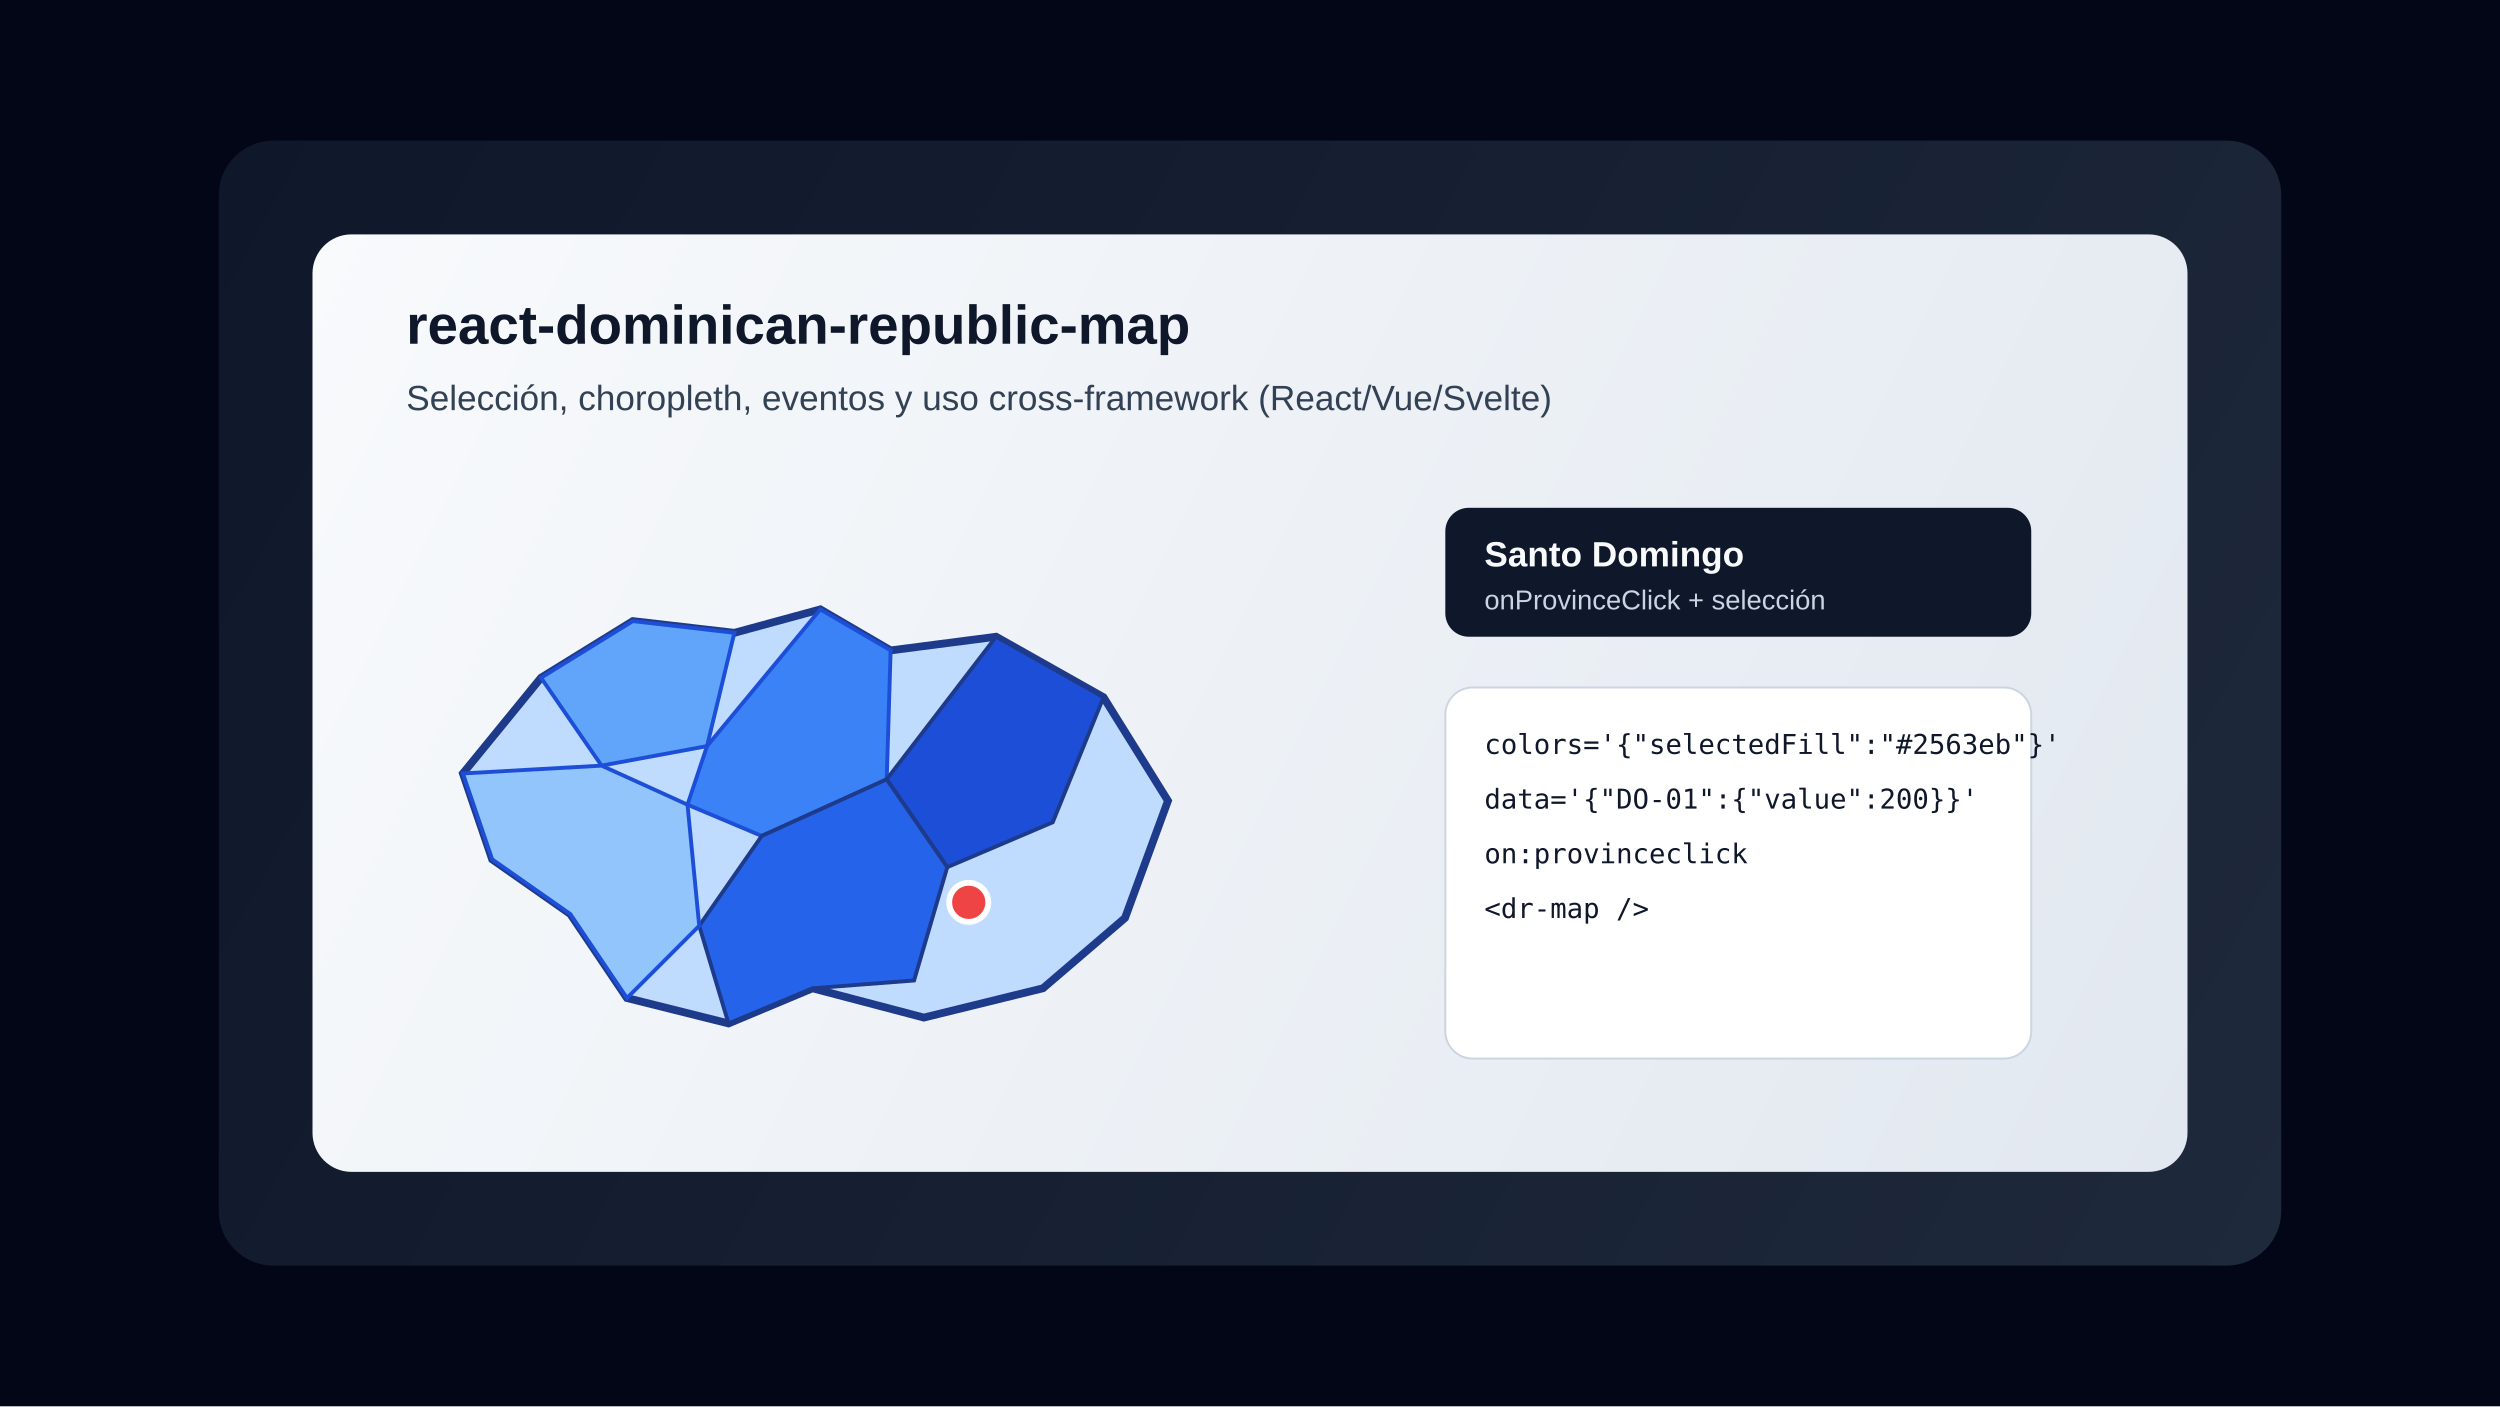
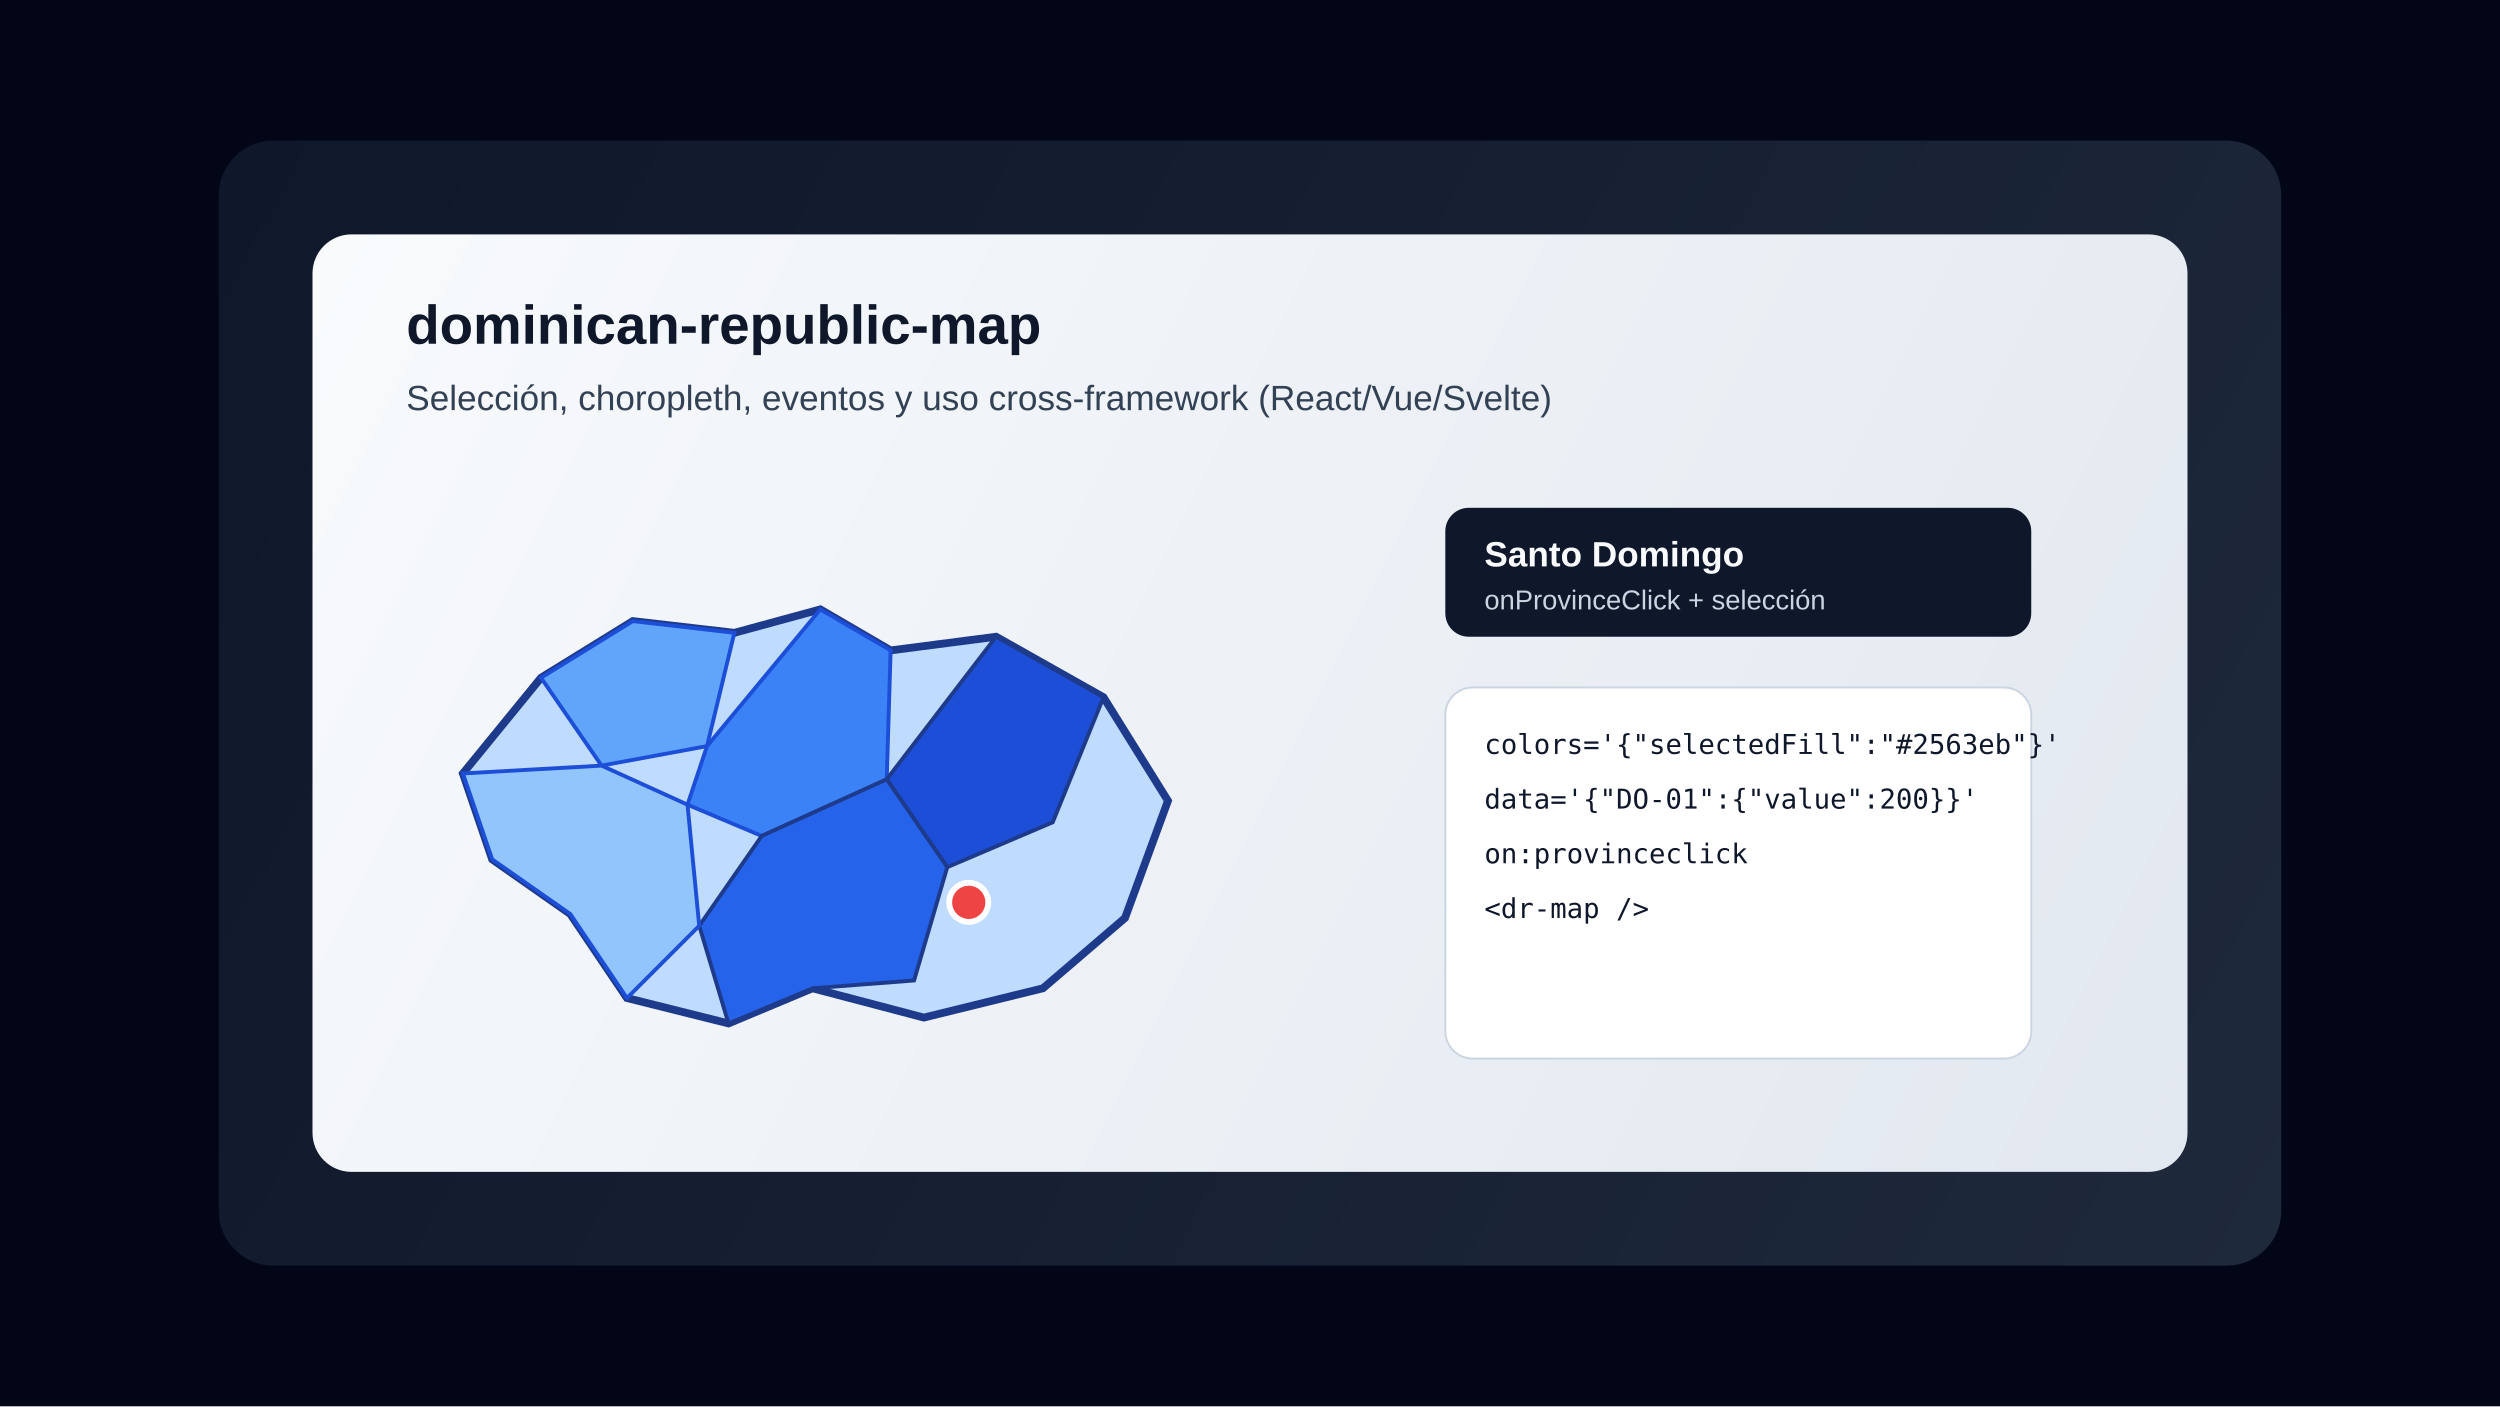
<svg xmlns="http://www.w3.org/2000/svg" width="1280" height="720" viewBox="0 0 1280 720" fill="none">
  <defs>
    <linearGradient id="bg" x1="112" y1="72" x2="1168" y2="648" gradientUnits="userSpaceOnUse">
      <stop stop-color="#0F172A" />
      <stop offset="1" stop-color="#1E293B" />
    </linearGradient>
    <linearGradient id="panel" x1="160" y1="120" x2="1120" y2="600" gradientUnits="userSpaceOnUse">
      <stop stop-color="#F8FAFC" />
      <stop offset="1" stop-color="#E2E8F0" />
    </linearGradient>
  </defs>
  <rect width="1280" height="720" fill="#020617" />
  <rect x="112" y="72" width="1056" height="576" rx="28" fill="url(#bg)" />
  <rect x="160" y="120" width="960" height="480" rx="20" fill="url(#panel)" />
  <text x="208" y="176" fill="#0F172A" font-family="Segoe UI, Arial, sans-serif" font-size="28" font-weight="700">
-     react-dominican-republic-map
+     dominican-republic-map
  </text>
  <text x="208" y="210" fill="#334155" font-family="Segoe UI, Arial, sans-serif" font-size="18">
    Selección, choropleth, eventos y uso cross-framework (React/Vue/Svelte)
  </text>
  <g transform="translate(210 250)">
    <path d="M67 97L114 68L166 74L210 62L246 83L300 76L355 107L388 160L366 220L324 256L263 271L206 256L163 274L111 261L82 218L42 190L27 146L67 97Z" fill="#BFDBFE" stroke="#1E3A8A" stroke-width="4" />
    <path d="M114 68L166 74L152 132L98 142L67 97L114 68Z" fill="#60A5FA" stroke="#1D4ED8" stroke-width="2" />
    <path d="M152 132L210 62L246 83L244 149L180 178L142 162L152 132Z" fill="#3B82F6" stroke="#1D4ED8" stroke-width="2" />
    <path d="M244 149L300 76L355 107L329 171L275 194L244 149Z" fill="#1D4ED8" stroke="#1E3A8A" stroke-width="2" />
    <path d="M180 178L244 149L275 194L258 252L206 256L163 274L148 224L180 178Z" fill="#2563EB" stroke="#1E3A8A" stroke-width="2" />
    <path d="M98 142L142 162L148 224L111 261L82 218L42 190L27 146L98 142Z" fill="#93C5FD" stroke="#1D4ED8" stroke-width="2" />
    <circle cx="286" cy="212" r="10" fill="#EF4444" stroke="#FFF" stroke-width="3" />
  </g>
  <g transform="translate(740 260)">
    <rect width="300" height="66" rx="12" fill="#0F172A" />
    <text x="20" y="30" fill="#F8FAFC" font-family="Segoe UI, Arial, sans-serif" font-size="18" font-weight="700">Santo Domingo</text>
    <text x="20" y="52" fill="#CBD5E1" font-family="Segoe UI, Arial, sans-serif" font-size="14">onProvinceClick + selección</text>
    <rect y="92" width="300" height="190" rx="14" fill="#FFFFFF" stroke="#CBD5E1" />
    <text x="20" y="126" fill="#0F172A" font-family="Consolas, monospace" font-size="14">colors='{"selectedFill":"#2563eb"}'</text>
    <text x="20" y="154" fill="#0F172A" font-family="Consolas, monospace" font-size="14">data='{"DO-01":{"value":200}}'</text>
    <text x="20" y="182" fill="#0F172A" font-family="Consolas, monospace" font-size="14">on:provinceclick</text>
    <text x="20" y="210" fill="#0F172A" font-family="Consolas, monospace" font-size="14">&lt;dr-map /&gt;</text>
  </g>
</svg>
